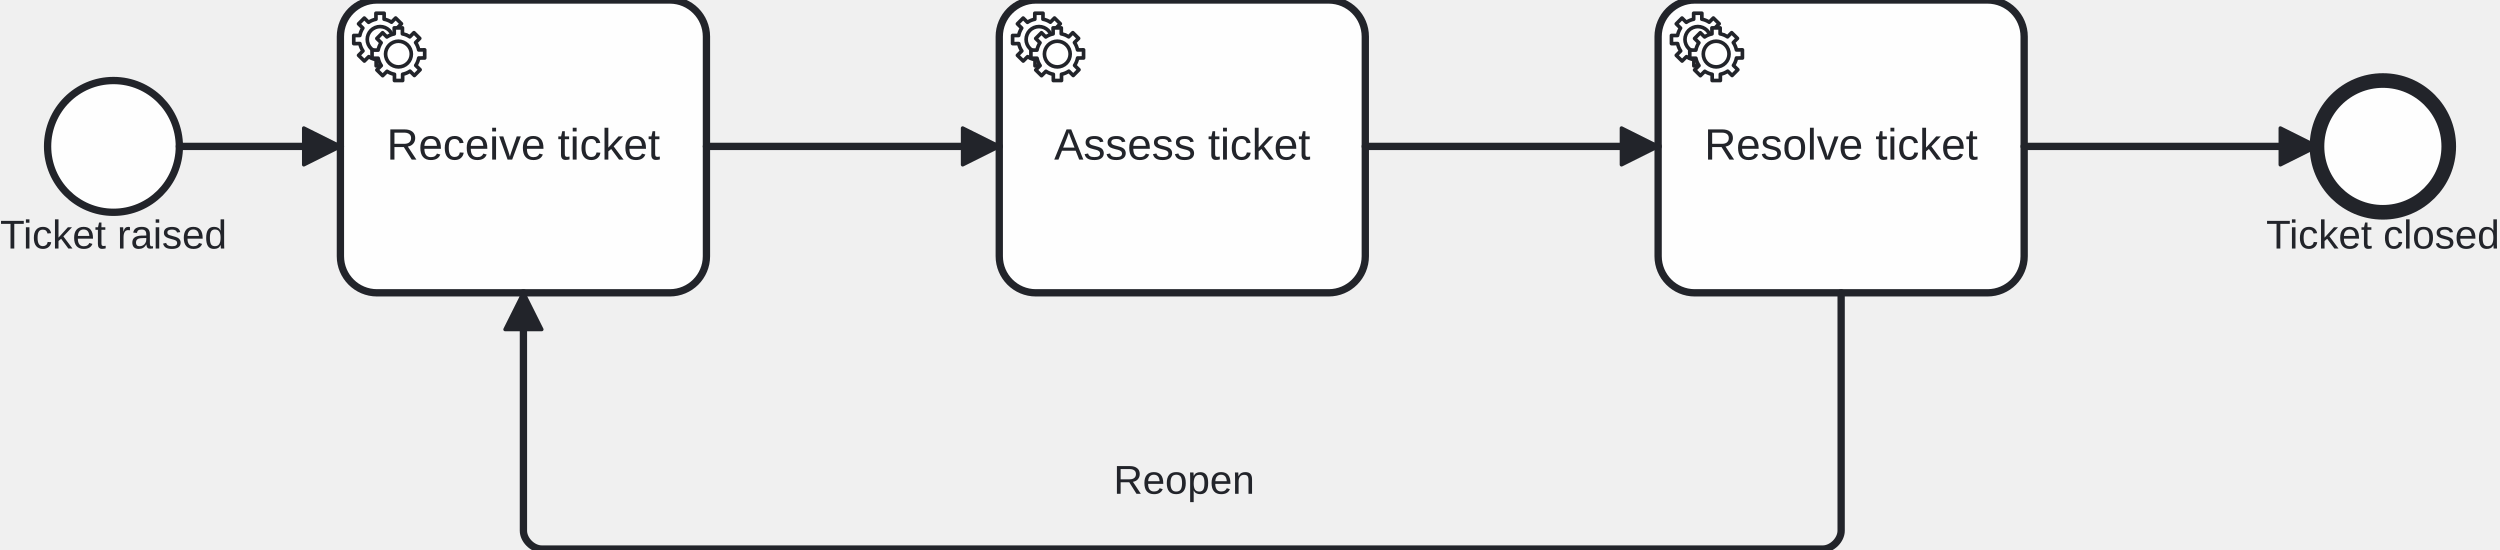
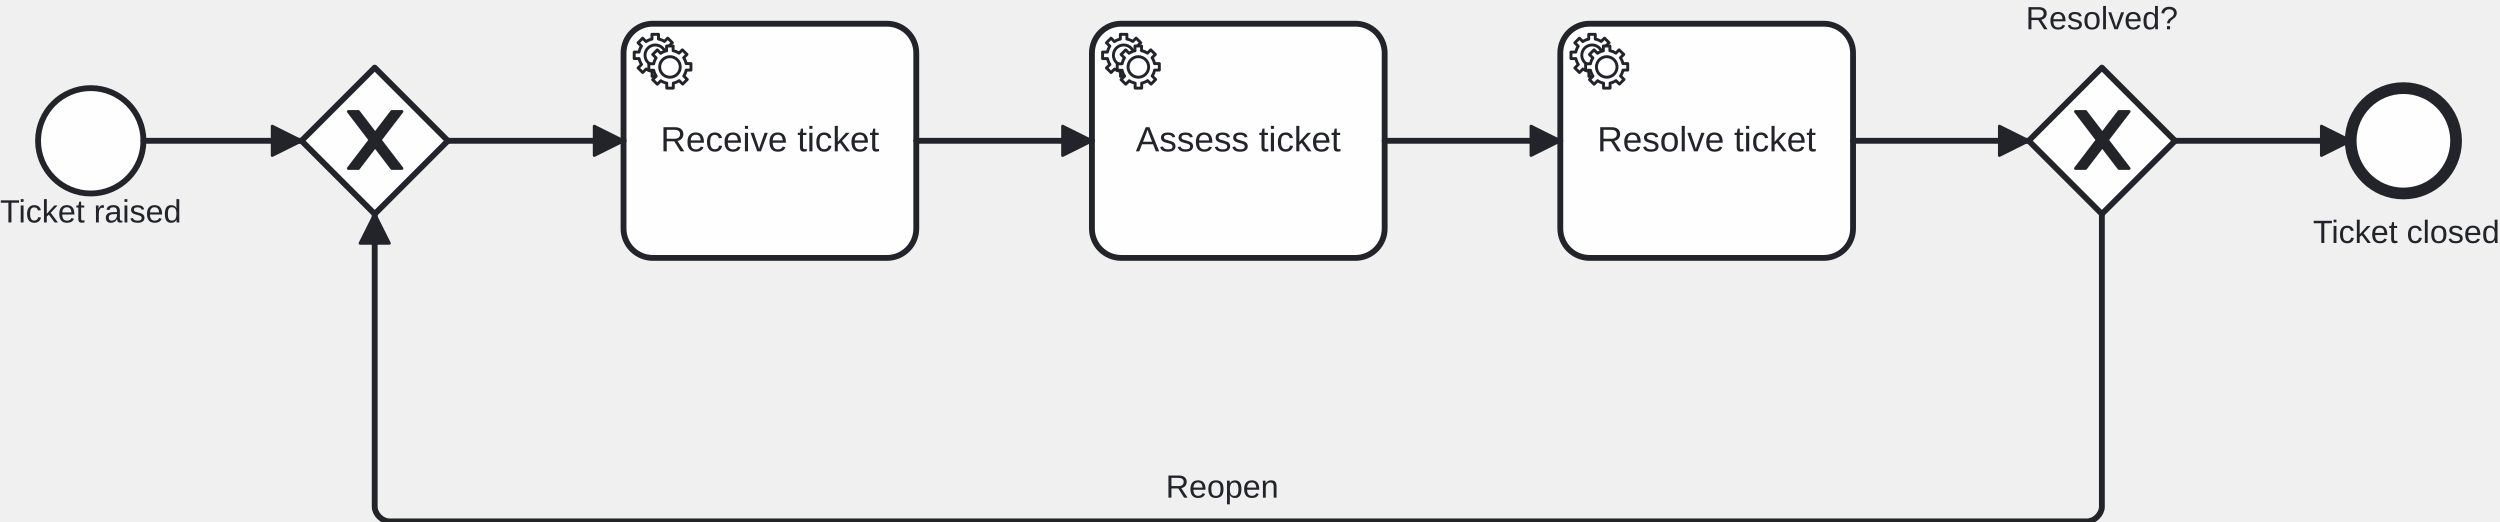
- <svg xmlns="http://www.w3.org/2000/svg" width="683" height="150" viewBox="147 80 683 150" version="1.1">
-   <g class="djs-group">
-     <g class="djs-element djs-shape" data-element-id="startEvent_Start" style="display: block;" transform="matrix(1 0 0 1 160 102)">
+ <svg xmlns="http://www.w3.org/2000/svg" width="854" height="178.1" viewBox="147 71.9 854 178.1" version="1.1">
+   <g class="djs-group">
+     <g class="djs-element djs-shape" data-element-id="startEvent_ticketRaised" style="display: block;" transform="matrix(1 0 0 1 160 102)">
      <g class="djs-visual">
        <circle cx="18" cy="18" r="18" style="stroke-linecap: round; stroke-linejoin: round; stroke: rgb(34, 36, 42); stroke-width: 2px; fill: white; fill-opacity: 0.95;" />
      </g>
      <rect class="djs-hit djs-hit-all" x="0" y="0" width="36" height="36" style="fill: none; stroke-opacity: 0; stroke: white; stroke-width: 15px;" />
    </g>
  </g>
  <g class="djs-group">
-     <g class="djs-element djs-shape" data-element-id="startEvent_Start_label" style="display: block;" transform="matrix(1 0 0 1 147 138)">
+     <g class="djs-element djs-shape" data-element-id="startEvent_ticketRaised_label" style="display: block;" transform="matrix(1 0 0 1 147 138)">
      <g class="djs-visual">
        <text lineHeight="1.2" class="djs-label" style="font-family: Arial, sans-serif; font-size: 11px; font-weight: normal; fill: rgb(34, 36, 42);">
          <tspan x="0.028" y="9.9">Ticket raised</tspan>
        </text>
      </g>
      <rect class="djs-hit djs-hit-all" x="0" y="0" width="62" height="14" style="fill: none; stroke-opacity: 0; stroke: white; stroke-width: 15px;" />
    </g>
  </g>
  <g class="djs-group">
-     <g class="djs-element djs-shape" data-element-id="serviceTask_Receive" style="display: block;" transform="matrix(1 0 0 1 240 80)">
+     <g class="djs-element djs-shape" data-element-id="gateway_intake" style="display: block;" transform="matrix(1 0 0 1 250 95)">
+       <g class="djs-visual">
+         <polygon points="25,0 50,25 25,50 0,25" style="stroke-linecap: round; stroke-linejoin: round; stroke: rgb(34, 36, 42); stroke-width: 2px; fill: white; fill-opacity: 0.95;" />
+         <path d="m 16,15 7.429,9.714 -7.429,9.714 3.429,0 5.714,-7.464 5.714,7.464 3.429,0 -7.429,-9.714 7.429,-9.714 -3.429,0 -5.714,7.464 -5.714,-7.464 -3.429,0 z" style="fill: rgb(34, 36, 42); stroke-linecap: round; stroke-linejoin: round; stroke: rgb(34, 36, 42); stroke-width: 1px;" />
+       </g>
+       <rect class="djs-hit djs-hit-all" x="0" y="0" width="50" height="50" style="fill: none; stroke-opacity: 0; stroke: white; stroke-width: 15px;" />
+     </g>
+   </g>
+   <g class="djs-group">
+     <g class="djs-element djs-shape" data-element-id="serviceTask_receiveTicket" style="display: block;" transform="matrix(1 0 0 1 360 80)">
      <g class="djs-visual">
        <rect x="0" y="0" width="100" height="80" rx="10" ry="10" style="stroke-linecap: round; stroke-linejoin: round; stroke: rgb(34, 36, 42); stroke-width: 2px; fill: white; fill-opacity: 0.95;" />
        <text lineHeight="1.2" class="djs-label" style="font-family: Arial, sans-serif; font-size: 12px; font-weight: normal; fill: rgb(34, 36, 42);">
          <tspan x="12.652" y="43.6">Receive ticket</tspan>
        </text>
        <circle cx="5" cy="5" r="5" transform="translate(6, 6)" style="stroke-linecap: round; stroke-linejoin: round; stroke: none; stroke-width: 2px; fill: white;" />
        <path d="m 12,18 v -1.713 c 0.352,-0.07 0.704,-0.178 1.048,-0.321 0.344,-0.145 0.666,-0.321 0.966,-0.521 l 1.194,1.18 1.567,-1.577 -1.195,-1.18 c 0.403,-0.614 0.683,-1.299 0.825,-2.018 l 1.622,-0.01 v -2.22 l -1.637,0.01 c -0.073,-0.352 -0.178,-0.7 -0.324,-1.044 -0.145,-0.344 -0.321,-0.664 -0.523,-0.962 l 1.131,-1.136 -1.583,-1.563 -1.13,1.136 c -0.614,-0.401 -1.303,-0.681 -2.023,-0.822 l 0.009,-1.619 h -2.241 l 0.004,1.631 c -0.354,0.074 -0.705,0.18 -1.05,0.324 -0.344,0.144 -0.665,0.321 -0.964,0.52 l -1.17,-1.158 -1.567,1.579 1.168,1.157 c -0.403,0.613 -0.683,1.298 -0.825,2.017 l -1.659,0.003 v 2.222 l 1.672,-0.006 c 0.073,0.351 0.18,0.702 0.324,1.045 0.145,0.344 0.321,0.664 0.523,0.961 l -1.199,1.197 1.584,1.56 1.196,-1.193 c 0.614,0.403 1.303,0.682 2.023,0.823 l 7.19e-4,1.699 h 2.227 z m 0.221,-3.996 c -1.789,0.75 -3.858,-0.093 -4.61,-1.874 -0.752,-1.783 0.091,-3.846 1.88,-4.596 1.788,-0.749 3.857,0.093 4.609,1.874 0.752,1.782 -0.091,3.846 -1.88,4.596 z" style="fill: white; stroke-linecap: round; stroke-linejoin: round; stroke: rgb(34, 36, 42); stroke-width: 1px;" />
        <circle cx="5" cy="5" r="5" transform="translate(11, 10)" style="stroke-linecap: round; stroke-linejoin: round; stroke: none; stroke-width: 2px; fill: white;" />
        <path d="m 17,22 v -1.713 c 0.352,-0.07 0.704,-0.178 1.048,-0.321 0.344,-0.145 0.666,-0.321 0.966,-0.521 l 1.194,1.18 1.567,-1.577 -1.195,-1.18 c 0.403,-0.614 0.683,-1.299 0.825,-2.018 l 1.622,-0.01 v -2.22 l -1.637,0.01 c -0.073,-0.352 -0.178,-0.7 -0.324,-1.044 -0.145,-0.344 -0.321,-0.664 -0.523,-0.962 l 1.131,-1.136 -1.583,-1.563 -1.13,1.136 c -0.614,-0.401 -1.303,-0.681 -2.023,-0.822 l 0.009,-1.619 h -2.241 l 0.004,1.631 c -0.354,0.074 -0.705,0.18 -1.05,0.324 -0.344,0.144 -0.665,0.321 -0.964,0.52 l -1.17,-1.158 -1.567,1.579 1.168,1.157 c -0.403,0.613 -0.683,1.298 -0.825,2.017 l -1.659,0.003 v 2.222 l 1.672,-0.006 c 0.073,0.351 0.18,0.702 0.324,1.045 0.145,0.344 0.321,0.664 0.523,0.961 l -1.199,1.197 1.584,1.56 1.196,-1.193 c 0.614,0.403 1.303,0.682 2.023,0.823 l 7.19e-4,1.699 h 2.227 z m 0.221,-3.996 c -1.789,0.75 -3.858,-0.093 -4.61,-1.874 -0.752,-1.783 0.091,-3.846 1.88,-4.596 1.788,-0.749 3.857,0.093 4.609,1.874 0.752,1.782 -0.091,3.846 -1.88,4.596 z" style="fill: white; stroke-linecap: round; stroke-linejoin: round; stroke: rgb(34, 36, 42); stroke-width: 1px;" />
      </g>
      <rect class="djs-hit djs-hit-all" x="0" y="0" width="100" height="80" style="fill: none; stroke-opacity: 0; stroke: white; stroke-width: 15px;" />
    </g>
  </g>
  <g class="djs-group">
-     <g class="djs-element djs-shape" data-element-id="serviceTask_Assess" style="display: block;" transform="matrix(1 0 0 1 420 80)">
+     <g class="djs-element djs-shape" data-element-id="serviceTask_assessTicket" style="display: block;" transform="matrix(1 0 0 1 520 80)">
      <g class="djs-visual">
        <rect x="0" y="0" width="100" height="80" rx="10" ry="10" style="stroke-linecap: round; stroke-linejoin: round; stroke: rgb(34, 36, 42); stroke-width: 2px; fill: white; fill-opacity: 0.95;" />
        <text lineHeight="1.2" class="djs-label" style="font-family: Arial, sans-serif; font-size: 12px; font-weight: normal; fill: rgb(34, 36, 42);">
          <tspan x="14.99" y="43.6">Assess ticket</tspan>
        </text>
        <circle cx="5" cy="5" r="5" transform="translate(6, 6)" style="stroke-linecap: round; stroke-linejoin: round; stroke: none; stroke-width: 2px; fill: white;" />
        <path d="m 12,18 v -1.713 c 0.352,-0.07 0.704,-0.178 1.048,-0.321 0.344,-0.145 0.666,-0.321 0.966,-0.521 l 1.194,1.18 1.567,-1.577 -1.195,-1.18 c 0.403,-0.614 0.683,-1.299 0.825,-2.018 l 1.622,-0.01 v -2.22 l -1.637,0.01 c -0.073,-0.352 -0.178,-0.7 -0.324,-1.044 -0.145,-0.344 -0.321,-0.664 -0.523,-0.962 l 1.131,-1.136 -1.583,-1.563 -1.13,1.136 c -0.614,-0.401 -1.303,-0.681 -2.023,-0.822 l 0.009,-1.619 h -2.241 l 0.004,1.631 c -0.354,0.074 -0.705,0.18 -1.05,0.324 -0.344,0.144 -0.665,0.321 -0.964,0.52 l -1.17,-1.158 -1.567,1.579 1.168,1.157 c -0.403,0.613 -0.683,1.298 -0.825,2.017 l -1.659,0.003 v 2.222 l 1.672,-0.006 c 0.073,0.351 0.18,0.702 0.324,1.045 0.145,0.344 0.321,0.664 0.523,0.961 l -1.199,1.197 1.584,1.56 1.196,-1.193 c 0.614,0.403 1.303,0.682 2.023,0.823 l 7.19e-4,1.699 h 2.227 z m 0.221,-3.996 c -1.789,0.75 -3.858,-0.093 -4.61,-1.874 -0.752,-1.783 0.091,-3.846 1.88,-4.596 1.788,-0.749 3.857,0.093 4.609,1.874 0.752,1.782 -0.091,3.846 -1.88,4.596 z" style="fill: white; stroke-linecap: round; stroke-linejoin: round; stroke: rgb(34, 36, 42); stroke-width: 1px;" />
        <circle cx="5" cy="5" r="5" transform="translate(11, 10)" style="stroke-linecap: round; stroke-linejoin: round; stroke: none; stroke-width: 2px; fill: white;" />
        <path d="m 17,22 v -1.713 c 0.352,-0.07 0.704,-0.178 1.048,-0.321 0.344,-0.145 0.666,-0.321 0.966,-0.521 l 1.194,1.18 1.567,-1.577 -1.195,-1.18 c 0.403,-0.614 0.683,-1.299 0.825,-2.018 l 1.622,-0.01 v -2.22 l -1.637,0.01 c -0.073,-0.352 -0.178,-0.7 -0.324,-1.044 -0.145,-0.344 -0.321,-0.664 -0.523,-0.962 l 1.131,-1.136 -1.583,-1.563 -1.13,1.136 c -0.614,-0.401 -1.303,-0.681 -2.023,-0.822 l 0.009,-1.619 h -2.241 l 0.004,1.631 c -0.354,0.074 -0.705,0.18 -1.05,0.324 -0.344,0.144 -0.665,0.321 -0.964,0.52 l -1.17,-1.158 -1.567,1.579 1.168,1.157 c -0.403,0.613 -0.683,1.298 -0.825,2.017 l -1.659,0.003 v 2.222 l 1.672,-0.006 c 0.073,0.351 0.18,0.702 0.324,1.045 0.145,0.344 0.321,0.664 0.523,0.961 l -1.199,1.197 1.584,1.56 1.196,-1.193 c 0.614,0.403 1.303,0.682 2.023,0.823 l 7.19e-4,1.699 h 2.227 z m 0.221,-3.996 c -1.789,0.75 -3.858,-0.093 -4.61,-1.874 -0.752,-1.783 0.091,-3.846 1.88,-4.596 1.788,-0.749 3.857,0.093 4.609,1.874 0.752,1.782 -0.091,3.846 -1.88,4.596 z" style="fill: white; stroke-linecap: round; stroke-linejoin: round; stroke: rgb(34, 36, 42); stroke-width: 1px;" />
      </g>
      <rect class="djs-hit djs-hit-all" x="0" y="0" width="100" height="80" style="fill: none; stroke-opacity: 0; stroke: white; stroke-width: 15px;" />
    </g>
  </g>
  <g class="djs-group">
-     <g class="djs-element djs-shape" data-element-id="serviceTask_Resolve" style="display: block;" transform="matrix(1 0 0 1 600 80)">
+     <g class="djs-element djs-shape" data-element-id="serviceTask_resolveTicket" style="display: block;" transform="matrix(1 0 0 1 680 80)">
      <g class="djs-visual">
        <rect x="0" y="0" width="100" height="80" rx="10" ry="10" style="stroke-linecap: round; stroke-linejoin: round; stroke: rgb(34, 36, 42); stroke-width: 2px; fill: white; fill-opacity: 0.95;" />
        <text lineHeight="1.2" class="djs-label" style="font-family: Arial, sans-serif; font-size: 12px; font-weight: normal; fill: rgb(34, 36, 42);">
          <tspan x="12.652" y="43.6">Resolve ticket</tspan>
        </text>
        <circle cx="5" cy="5" r="5" transform="translate(6, 6)" style="stroke-linecap: round; stroke-linejoin: round; stroke: none; stroke-width: 2px; fill: white;" />
        <path d="m 12,18 v -1.713 c 0.352,-0.07 0.704,-0.178 1.048,-0.321 0.344,-0.145 0.666,-0.321 0.966,-0.521 l 1.194,1.18 1.567,-1.577 -1.195,-1.18 c 0.403,-0.614 0.683,-1.299 0.825,-2.018 l 1.622,-0.01 v -2.22 l -1.637,0.01 c -0.073,-0.352 -0.178,-0.7 -0.324,-1.044 -0.145,-0.344 -0.321,-0.664 -0.523,-0.962 l 1.131,-1.136 -1.583,-1.563 -1.13,1.136 c -0.614,-0.401 -1.303,-0.681 -2.023,-0.822 l 0.009,-1.619 h -2.241 l 0.004,1.631 c -0.354,0.074 -0.705,0.18 -1.05,0.324 -0.344,0.144 -0.665,0.321 -0.964,0.52 l -1.17,-1.158 -1.567,1.579 1.168,1.157 c -0.403,0.613 -0.683,1.298 -0.825,2.017 l -1.659,0.003 v 2.222 l 1.672,-0.006 c 0.073,0.351 0.18,0.702 0.324,1.045 0.145,0.344 0.321,0.664 0.523,0.961 l -1.199,1.197 1.584,1.56 1.196,-1.193 c 0.614,0.403 1.303,0.682 2.023,0.823 l 7.19e-4,1.699 h 2.227 z m 0.221,-3.996 c -1.789,0.75 -3.858,-0.093 -4.61,-1.874 -0.752,-1.783 0.091,-3.846 1.88,-4.596 1.788,-0.749 3.857,0.093 4.609,1.874 0.752,1.782 -0.091,3.846 -1.88,4.596 z" style="fill: white; stroke-linecap: round; stroke-linejoin: round; stroke: rgb(34, 36, 42); stroke-width: 1px;" />
        <circle cx="5" cy="5" r="5" transform="translate(11, 10)" style="stroke-linecap: round; stroke-linejoin: round; stroke: none; stroke-width: 2px; fill: white;" />
        <path d="m 17,22 v -1.713 c 0.352,-0.07 0.704,-0.178 1.048,-0.321 0.344,-0.145 0.666,-0.321 0.966,-0.521 l 1.194,1.18 1.567,-1.577 -1.195,-1.18 c 0.403,-0.614 0.683,-1.299 0.825,-2.018 l 1.622,-0.01 v -2.22 l -1.637,0.01 c -0.073,-0.352 -0.178,-0.7 -0.324,-1.044 -0.145,-0.344 -0.321,-0.664 -0.523,-0.962 l 1.131,-1.136 -1.583,-1.563 -1.13,1.136 c -0.614,-0.401 -1.303,-0.681 -2.023,-0.822 l 0.009,-1.619 h -2.241 l 0.004,1.631 c -0.354,0.074 -0.705,0.18 -1.05,0.324 -0.344,0.144 -0.665,0.321 -0.964,0.52 l -1.17,-1.158 -1.567,1.579 1.168,1.157 c -0.403,0.613 -0.683,1.298 -0.825,2.017 l -1.659,0.003 v 2.222 l 1.672,-0.006 c 0.073,0.351 0.18,0.702 0.324,1.045 0.145,0.344 0.321,0.664 0.523,0.961 l -1.199,1.197 1.584,1.56 1.196,-1.193 c 0.614,0.403 1.303,0.682 2.023,0.823 l 7.19e-4,1.699 h 2.227 z m 0.221,-3.996 c -1.789,0.75 -3.858,-0.093 -4.61,-1.874 -0.752,-1.783 0.091,-3.846 1.88,-4.596 1.788,-0.749 3.857,0.093 4.609,1.874 0.752,1.782 -0.091,3.846 -1.88,4.596 z" style="fill: white; stroke-linecap: round; stroke-linejoin: round; stroke: rgb(34, 36, 42); stroke-width: 1px;" />
      </g>
      <rect class="djs-hit djs-hit-all" x="0" y="0" width="100" height="80" style="fill: none; stroke-opacity: 0; stroke: white; stroke-width: 15px;" />
    </g>
  </g>
  <g class="djs-group">
-     <g class="djs-element djs-shape" data-element-id="endEvent_Done" style="display: block;" transform="matrix(1 0 0 1 780 102)">
+     <g class="djs-element djs-shape" data-element-id="gateway_resolved" style="display: block;" transform="matrix(1 0 0 1 840 95)">
+       <g class="djs-visual">
+         <polygon points="25,0 50,25 25,50 0,25" style="stroke-linecap: round; stroke-linejoin: round; stroke: rgb(34, 36, 42); stroke-width: 2px; fill: white; fill-opacity: 0.95;" />
+         <path d="m 16,15 7.429,9.714 -7.429,9.714 3.429,0 5.714,-7.464 5.714,7.464 3.429,0 -7.429,-9.714 7.429,-9.714 -3.429,0 -5.714,7.464 -5.714,-7.464 -3.429,0 z" style="fill: rgb(34, 36, 42); stroke-linecap: round; stroke-linejoin: round; stroke: rgb(34, 36, 42); stroke-width: 1px;" />
+       </g>
+       <rect class="djs-hit djs-hit-all" x="0" y="0" width="50" height="50" style="fill: none; stroke-opacity: 0; stroke: white; stroke-width: 15px;" />
+     </g>
+   </g>
+   <g class="djs-group">
+     <g class="djs-element djs-shape" data-element-id="gateway_resolved_label" style="display: block;" transform="matrix(1 0 0 1 839 72)">
+       <g class="djs-visual">
+         <text lineHeight="1.2" class="djs-label" style="font-family: Arial, sans-serif; font-size: 11px; font-weight: normal; fill: rgb(34, 36, 42);">
+           <tspan x="0.012" y="9.9">Resolved?</tspan>
+         </text>
+       </g>
+       <rect class="djs-hit djs-hit-all" x="0" y="0" width="52" height="14" style="fill: none; stroke-opacity: 0; stroke: white; stroke-width: 15px;" />
+     </g>
+   </g>
+   <g class="djs-group">
+     <g class="djs-element djs-shape" data-element-id="endEvent_ticketClosed" style="display: block;" transform="matrix(1 0 0 1 950 102)">
      <g class="djs-visual">
        <circle cx="18" cy="18" r="18" style="stroke-linecap: round; stroke-linejoin: round; stroke: rgb(34, 36, 42); stroke-width: 4px; fill: white; fill-opacity: 0.95;" />
      </g>
      <rect class="djs-hit djs-hit-all" x="0" y="0" width="36" height="36" style="fill: none; stroke-opacity: 0; stroke: white; stroke-width: 15px;" />
    </g>
  </g>
  <g class="djs-group">
-     <g class="djs-element djs-shape" data-element-id="endEvent_Done_label" style="display: block;" transform="matrix(1 0 0 1 766 138)">
+     <g class="djs-element djs-shape" data-element-id="endEvent_ticketClosed_label" style="display: block;" transform="matrix(1 0 0 1 937 145)">
      <g class="djs-visual">
        <text lineHeight="1.2" class="djs-label" style="font-family: Arial, sans-serif; font-size: 11px; font-weight: normal; fill: rgb(34, 36, 42);">
          <tspan x="0.109" y="9.9">Ticket closed</tspan>
        </text>
      </g>
      <rect class="djs-hit djs-hit-all" x="0" y="0" width="64" height="14" style="fill: none; stroke-opacity: 0; stroke: white; stroke-width: 15px;" />
    </g>
  </g>
  <g class="djs-group">
-     <g class="djs-element djs-connection" data-element-id="flow_StartToReceive" style="display: block;">
-       <g class="djs-visual">
-         <defs>
-           <marker id="marker-czz3btzty1f5wilwlikict1x3" viewBox="0 0 20 20" refX="11" refY="10" markerWidth="10" markerHeight="10" orient="auto">
-             <path d="M 1 5 L 11 10 L 1 15 Z" style="stroke-linecap: round; stroke-linejoin: round; stroke: rgb(34, 36, 42); stroke-width: 1px; fill: rgb(34, 36, 42);" />
-           </marker>
-         </defs>
-         <path data-corner-radius="5" style="fill: none; stroke-linecap: round; stroke-linejoin: round; stroke: rgb(34, 36, 42); stroke-width: 2px; marker-end: url('#marker-czz3btzty1f5wilwlikict1x3');" d="M196,120L240,120" />
-       </g>
-       <path d="M196,120L240,120" class="djs-hit djs-hit-stroke" style="fill: none; stroke-opacity: 0; stroke: white; stroke-width: 15px;" />
-     </g>
-   </g>
-   <g class="djs-group">
-     <g class="djs-element djs-connection" data-element-id="flow_ReceiveToAssess" style="display: block;">
-       <g class="djs-visual">
-         <defs>
-           <marker id="marker-02mk75ua45ouzpfwehkrcxsma" viewBox="0 0 20 20" refX="11" refY="10" markerWidth="10" markerHeight="10" orient="auto">
-             <path d="M 1 5 L 11 10 L 1 15 Z" style="stroke-linecap: round; stroke-linejoin: round; stroke: rgb(34, 36, 42); stroke-width: 1px; fill: rgb(34, 36, 42);" />
-           </marker>
-         </defs>
-         <path data-corner-radius="5" style="fill: none; stroke-linecap: round; stroke-linejoin: round; stroke: rgb(34, 36, 42); stroke-width: 2px; marker-end: url('#marker-02mk75ua45ouzpfwehkrcxsma');" d="M340,120L420,120" />
-       </g>
-       <path d="M340,120L420,120" class="djs-hit djs-hit-stroke" style="fill: none; stroke-opacity: 0; stroke: white; stroke-width: 15px;" />
-     </g>
-   </g>
-   <g class="djs-group">
-     <g class="djs-element djs-connection" data-element-id="flow_AssessToResolve" style="display: block;">
-       <g class="djs-visual">
-         <defs>
-           <marker id="marker-9lt4udu1erpqqncy17q8e4s8p" viewBox="0 0 20 20" refX="11" refY="10" markerWidth="10" markerHeight="10" orient="auto">
-             <path d="M 1 5 L 11 10 L 1 15 Z" style="stroke-linecap: round; stroke-linejoin: round; stroke: rgb(34, 36, 42); stroke-width: 1px; fill: rgb(34, 36, 42);" />
-           </marker>
-         </defs>
-         <path data-corner-radius="5" style="fill: none; stroke-linecap: round; stroke-linejoin: round; stroke: rgb(34, 36, 42); stroke-width: 2px; marker-end: url('#marker-9lt4udu1erpqqncy17q8e4s8p');" d="M520,120L600,120" />
-       </g>
-       <path d="M520,120L600,120" class="djs-hit djs-hit-stroke" style="fill: none; stroke-opacity: 0; stroke: white; stroke-width: 15px;" />
-     </g>
-   </g>
-   <g class="djs-group">
-     <g class="djs-element djs-connection" data-element-id="flow_ResolveToDone" style="display: block;">
-       <g class="djs-visual">
-         <defs>
-           <marker id="marker-dxslwjz04mbhnx15wwiujik2d" viewBox="0 0 20 20" refX="11" refY="10" markerWidth="10" markerHeight="10" orient="auto">
-             <path d="M 1 5 L 11 10 L 1 15 Z" style="stroke-linecap: round; stroke-linejoin: round; stroke: rgb(34, 36, 42); stroke-width: 1px; fill: rgb(34, 36, 42);" />
-           </marker>
-         </defs>
-         <path data-corner-radius="5" style="fill: none; stroke-linecap: round; stroke-linejoin: round; stroke: rgb(34, 36, 42); stroke-width: 2px; marker-end: url('#marker-dxslwjz04mbhnx15wwiujik2d');" d="M700,120L780,120" />
-       </g>
-       <path d="M700,120L780,120" class="djs-hit djs-hit-stroke" style="fill: none; stroke-opacity: 0; stroke: white; stroke-width: 15px;" />
-     </g>
-   </g>
-   <g class="djs-group">
-     <g class="djs-element djs-connection" data-element-id="flow_Reopen" style="display: block;">
-       <g class="djs-visual">
-         <defs>
-           <marker id="marker-be578f85m2ekozi9hhqgtf0ys" viewBox="0 0 20 20" refX="11" refY="10" markerWidth="10" markerHeight="10" orient="auto">
-             <path d="M 1 5 L 11 10 L 1 15 Z" style="stroke-linecap: round; stroke-linejoin: round; stroke: rgb(34, 36, 42); stroke-width: 1px; fill: rgb(34, 36, 42);" />
-           </marker>
-         </defs>
-         <path data-corner-radius="5" style="fill: none; stroke-linecap: round; stroke-linejoin: round; stroke: rgb(34, 36, 42); stroke-width: 2px; marker-end: url('#marker-be578f85m2ekozi9hhqgtf0ys');" d="M650,160L650,225C650,227.5,647.5,230,645,230L295,230C292.5,230,290,227.5,290,225L290,160" />
-       </g>
-       <path d="M650,160L650,230L290,230L290,160" class="djs-hit djs-hit-stroke" style="fill: none; stroke-opacity: 0; stroke: white; stroke-width: 15px;" />
-     </g>
-   </g>
-   <g class="djs-group">
-     <g class="djs-element djs-shape" data-element-id="flow_Reopen_label" style="display: block;" transform="matrix(1 0 0 1 451 205)">
+     <g class="djs-element djs-connection" data-element-id="flow_ticketRaised" style="display: block;">
+       <g class="djs-visual">
+         <defs>
+           <marker id="marker-55bki29ks07n25j0yqfnsg0ja" viewBox="0 0 20 20" refX="11" refY="10" markerWidth="10" markerHeight="10" orient="auto">
+             <path d="M 1 5 L 11 10 L 1 15 Z" style="stroke-linecap: round; stroke-linejoin: round; stroke: rgb(34, 36, 42); stroke-width: 1px; fill: rgb(34, 36, 42);" />
+           </marker>
+         </defs>
+         <path data-corner-radius="5" style="fill: none; stroke-linecap: round; stroke-linejoin: round; stroke: rgb(34, 36, 42); stroke-width: 2px; marker-end: url('#marker-55bki29ks07n25j0yqfnsg0ja');" d="M196,120L250,120" />
+       </g>
+       <path d="M196,120L250,120" class="djs-hit djs-hit-stroke" style="fill: none; stroke-opacity: 0; stroke: white; stroke-width: 15px;" />
+     </g>
+   </g>
+   <g class="djs-group">
+     <g class="djs-element djs-connection" data-element-id="flow_intakeToReceive" style="display: block;">
+       <g class="djs-visual">
+         <defs>
+           <marker id="marker-cvg44jhp9j70p4zuw6b65cpkj" viewBox="0 0 20 20" refX="11" refY="10" markerWidth="10" markerHeight="10" orient="auto">
+             <path d="M 1 5 L 11 10 L 1 15 Z" style="stroke-linecap: round; stroke-linejoin: round; stroke: rgb(34, 36, 42); stroke-width: 1px; fill: rgb(34, 36, 42);" />
+           </marker>
+         </defs>
+         <path data-corner-radius="5" style="fill: none; stroke-linecap: round; stroke-linejoin: round; stroke: rgb(34, 36, 42); stroke-width: 2px; marker-end: url('#marker-cvg44jhp9j70p4zuw6b65cpkj');" d="M300,120L360,120" />
+       </g>
+       <path d="M300,120L360,120" class="djs-hit djs-hit-stroke" style="fill: none; stroke-opacity: 0; stroke: white; stroke-width: 15px;" />
+     </g>
+   </g>
+   <g class="djs-group">
+     <g class="djs-element djs-connection" data-element-id="flow_receiveToAssess" style="display: block;">
+       <g class="djs-visual">
+         <defs>
+           <marker id="marker-2qwscou06huvrfkrfrlyx38hd" viewBox="0 0 20 20" refX="11" refY="10" markerWidth="10" markerHeight="10" orient="auto">
+             <path d="M 1 5 L 11 10 L 1 15 Z" style="stroke-linecap: round; stroke-linejoin: round; stroke: rgb(34, 36, 42); stroke-width: 1px; fill: rgb(34, 36, 42);" />
+           </marker>
+         </defs>
+         <path data-corner-radius="5" style="fill: none; stroke-linecap: round; stroke-linejoin: round; stroke: rgb(34, 36, 42); stroke-width: 2px; marker-end: url('#marker-2qwscou06huvrfkrfrlyx38hd');" d="M460,120L520,120" />
+       </g>
+       <path d="M460,120L520,120" class="djs-hit djs-hit-stroke" style="fill: none; stroke-opacity: 0; stroke: white; stroke-width: 15px;" />
+     </g>
+   </g>
+   <g class="djs-group">
+     <g class="djs-element djs-connection" data-element-id="flow_assessToResolve" style="display: block;">
+       <g class="djs-visual">
+         <defs>
+           <marker id="marker-4pifw5lmqgdwe8zn3wfwz127w" viewBox="0 0 20 20" refX="11" refY="10" markerWidth="10" markerHeight="10" orient="auto">
+             <path d="M 1 5 L 11 10 L 1 15 Z" style="stroke-linecap: round; stroke-linejoin: round; stroke: rgb(34, 36, 42); stroke-width: 1px; fill: rgb(34, 36, 42);" />
+           </marker>
+         </defs>
+         <path data-corner-radius="5" style="fill: none; stroke-linecap: round; stroke-linejoin: round; stroke: rgb(34, 36, 42); stroke-width: 2px; marker-end: url('#marker-4pifw5lmqgdwe8zn3wfwz127w');" d="M620,120L680,120" />
+       </g>
+       <path d="M620,120L680,120" class="djs-hit djs-hit-stroke" style="fill: none; stroke-opacity: 0; stroke: white; stroke-width: 15px;" />
+     </g>
+   </g>
+   <g class="djs-group">
+     <g class="djs-element djs-connection" data-element-id="flow_resolveToGateway" style="display: block;">
+       <g class="djs-visual">
+         <defs>
+           <marker id="marker-9yijtiirvahox5ic6frhger5s" viewBox="0 0 20 20" refX="11" refY="10" markerWidth="10" markerHeight="10" orient="auto">
+             <path d="M 1 5 L 11 10 L 1 15 Z" style="stroke-linecap: round; stroke-linejoin: round; stroke: rgb(34, 36, 42); stroke-width: 1px; fill: rgb(34, 36, 42);" />
+           </marker>
+         </defs>
+         <path data-corner-radius="5" style="fill: none; stroke-linecap: round; stroke-linejoin: round; stroke: rgb(34, 36, 42); stroke-width: 2px; marker-end: url('#marker-9yijtiirvahox5ic6frhger5s');" d="M780,120L840,120" />
+       </g>
+       <path d="M780,120L840,120" class="djs-hit djs-hit-stroke" style="fill: none; stroke-opacity: 0; stroke: white; stroke-width: 15px;" />
+     </g>
+   </g>
+   <g class="djs-group">
+     <g class="djs-element djs-connection" data-element-id="flow_ticketClosed" style="display: block;">
+       <g class="djs-visual">
+         <defs>
+           <marker id="marker-0px82dsj15h8wjmiluwoxmcke" viewBox="0 0 20 20" refX="11" refY="10" markerWidth="10" markerHeight="10" orient="auto">
+             <path d="M 1 5 L 11 10 L 1 15 Z" style="stroke-linecap: round; stroke-linejoin: round; stroke: rgb(34, 36, 42); stroke-width: 1px; fill: rgb(34, 36, 42);" />
+           </marker>
+         </defs>
+         <path data-corner-radius="5" style="fill: none; stroke-linecap: round; stroke-linejoin: round; stroke: rgb(34, 36, 42); stroke-width: 2px; marker-end: url('#marker-0px82dsj15h8wjmiluwoxmcke');" d="M890,120L950,120" />
+       </g>
+       <path d="M890,120L950,120" class="djs-hit djs-hit-stroke" style="fill: none; stroke-opacity: 0; stroke: white; stroke-width: 15px;" />
+     </g>
+   </g>
+   <g class="djs-group">
+     <g class="djs-element djs-connection" data-element-id="flow_reopen" style="display: block;">
+       <g class="djs-visual">
+         <defs>
+           <marker id="marker-9le24warqj6psqcmoqyawgdjb" viewBox="0 0 20 20" refX="11" refY="10" markerWidth="10" markerHeight="10" orient="auto">
+             <path d="M 1 5 L 11 10 L 1 15 Z" style="stroke-linecap: round; stroke-linejoin: round; stroke: rgb(34, 36, 42); stroke-width: 1px; fill: rgb(34, 36, 42);" />
+           </marker>
+         </defs>
+         <path data-corner-radius="5" style="fill: none; stroke-linecap: round; stroke-linejoin: round; stroke: rgb(34, 36, 42); stroke-width: 2px; marker-end: url('#marker-9le24warqj6psqcmoqyawgdjb');" d="M865,145L865,245C865,247.5,862.5,250,860,250L280,250C277.5,250,275,247.5,275,245L275,145" />
+       </g>
+       <path d="M865,145L865,250L275,250L275,145" class="djs-hit djs-hit-stroke" style="fill: none; stroke-opacity: 0; stroke: white; stroke-width: 15px;" />
+     </g>
+   </g>
+   <g class="djs-group">
+     <g class="djs-element djs-shape" data-element-id="flow_reopen_label" style="display: block;" transform="matrix(1 0 0 1 545 232)">
      <g class="djs-visual">
        <text lineHeight="1.2" class="djs-label" style="font-family: Arial, sans-serif; font-size: 11px; font-weight: normal; fill: rgb(34, 36, 42);">
          <tspan x="0.234" y="9.9">Reopen</tspan>
        </text>
      </g>
      <rect class="djs-hit djs-hit-all" x="0" y="0" width="39" height="14" style="fill: none; stroke-opacity: 0; stroke: white; stroke-width: 15px;" />
    </g>
  </g>
</svg>
